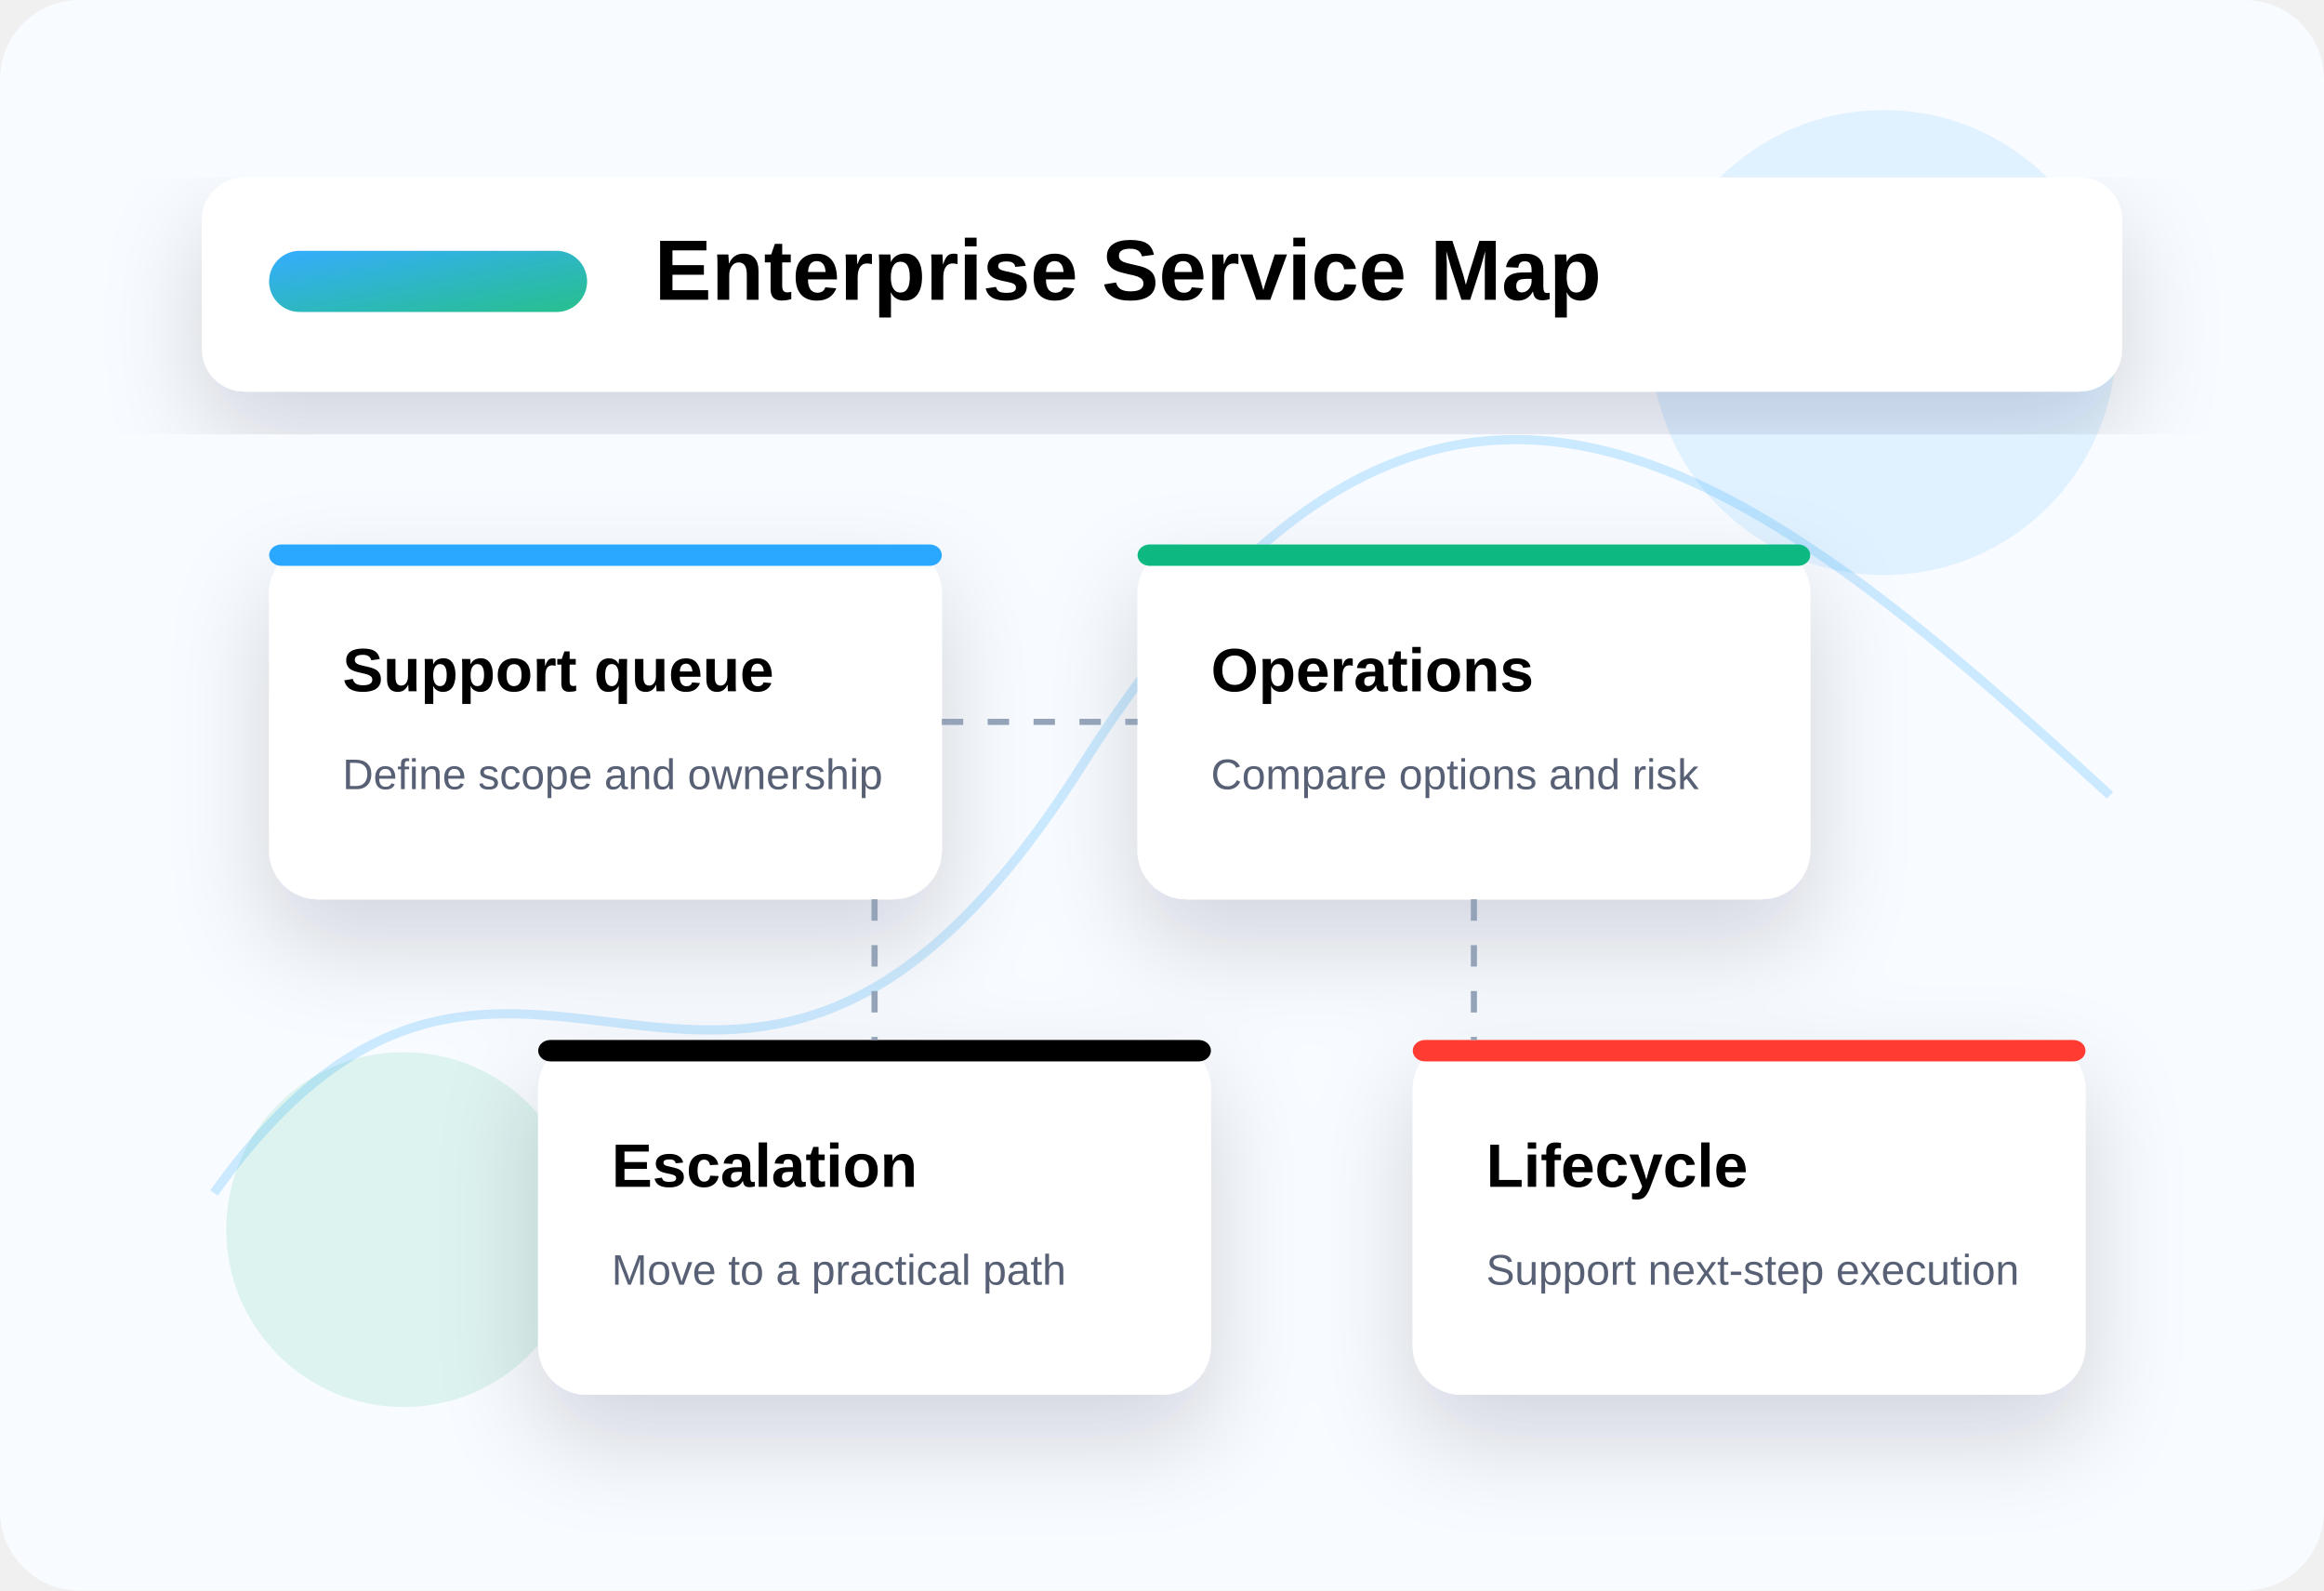
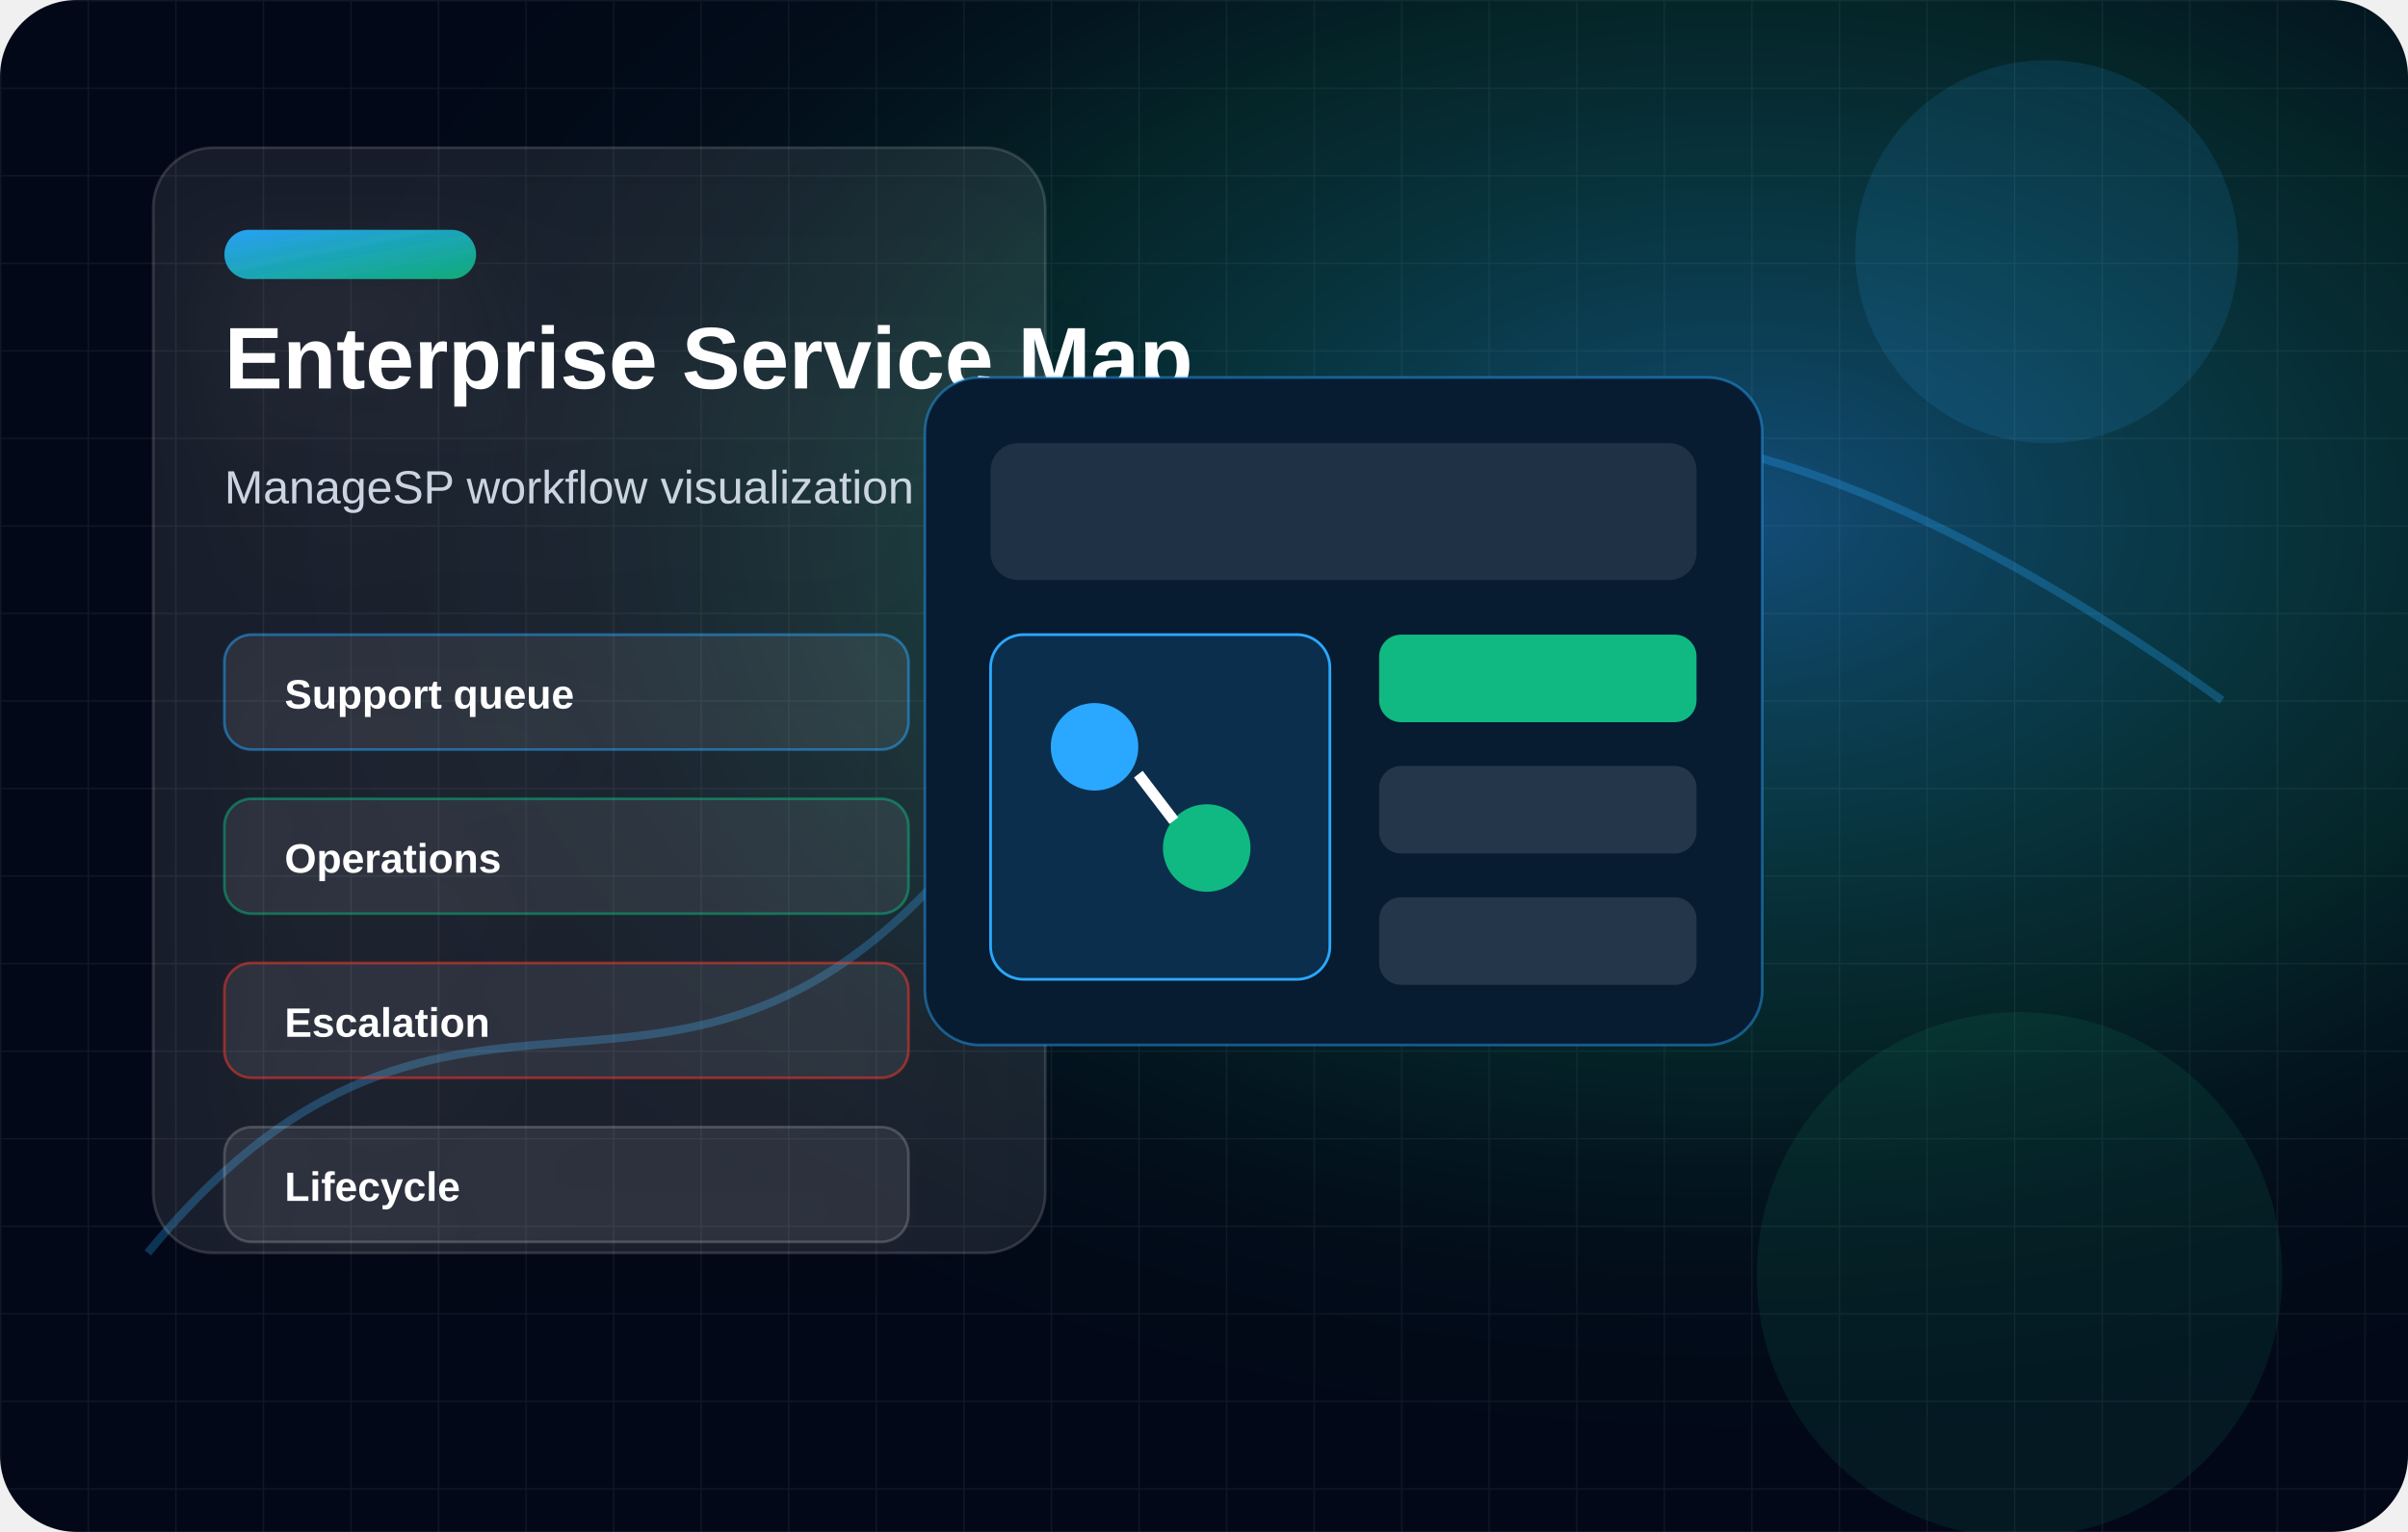
- <svg xmlns="http://www.w3.org/2000/svg" width="760" height="520" viewBox="0 0 760 520" role="img" aria-labelledby="title desc">
+ <svg xmlns="http://www.w3.org/2000/svg" width="880" height="560" viewBox="0 0 880 560" role="img" aria-labelledby="title desc">
  <defs>
    <linearGradient id="g" x1="0" y1="0" x2="1" y2="1">
      <stop offset="0" stop-color="#2AA8FF" stop-opacity=".95" />
      <stop offset="1" stop-color="#10B981" stop-opacity=".9" />
    </linearGradient>
+     <radialGradient id="r" cx=".72" cy=".34" r=".62">
+       <stop offset="0" stop-color="#2AA8FF" stop-opacity=".42" />
+       <stop offset=".55" stop-color="#10B981" stop-opacity=".16" />
+       <stop offset="1" stop-color="#020817" stop-opacity="0" />
+     </radialGradient>
+     <pattern id="grid" width="32" height="32" patternUnits="userSpaceOnUse">
+       <path d="M32 0H0V32" fill="none" stroke="#ffffff" stroke-opacity=".06" />
+     </pattern>
    <filter id="s" x="-20%" y="-20%" width="140%" height="140%">
-       <feDropShadow dx="0" dy="14" stdDeviation="16" flood-color="#0f172a" flood-opacity=".16" />
+       <feDropShadow dx="0" dy="18" stdDeviation="18" flood-color="#000000" flood-opacity=".28" />
    </filter>
  </defs>
-   <rect width="760" height="520" rx="26" fill="#f8fbff" />
-   <path d="M70 390 C170 250 240 430 354 250 S570 150 690 260" fill="none" stroke="#2AA8FF" stroke-width="3" stroke-opacity=".22" />
-   <circle cx="616" cy="112" r="76" fill="#2AA8FF" opacity=".12" />
-   <circle cx="132" cy="402" r="58" fill="#10B981" opacity=".12" />
-   <rect x="66" y="58" width="628" height="70" rx="14" fill="#fff" filter="url(#s)" />
-   <rect x="88" y="82" width="104" height="20" rx="10" fill="url(#g)" />
-   <text x="214" y="98" font-family="Segoe UI, Arial" font-size="28" font-weight="800" fill="#000">Enterprise Service Map</text>
+   <rect width="880" height="560" rx="28" fill="#020817" />
+   <rect width="880" height="560" rx="28" fill="url(#grid)" />
+   <rect width="880" height="560" rx="28" fill="url(#r)" />
+   <path d="M54 458 C174 312 255 456 374 282 S640 132 812 256" fill="none" stroke="#2AA8FF" stroke-width="3" stroke-opacity=".28" />
  <g filter="url(#s)">
-     <rect x="88" y="178" width="220" height="116" rx="16" fill="#fff" />
-     <rect x="88" y="178" width="220" height="7" rx="4" fill="#2AA8FF" />
-     <text x="112" y="226" font-family="Segoe UI, Arial" font-size="20" font-weight="800" fill="#000">Support queue</text>
-     <text x="112" y="258" font-family="Segoe UI, Arial" font-size="14" fill="#586174">Define scope and ownership</text>
-     <rect x="372" y="178" width="220" height="116" rx="16" fill="#fff" />
-     <rect x="372" y="178" width="220" height="7" rx="4" fill="#10B981" />
-     <text x="396" y="226" font-family="Segoe UI, Arial" font-size="20" font-weight="800" fill="#000">Operations</text>
-     <text x="396" y="258" font-family="Segoe UI, Arial" font-size="14" fill="#586174">Compare options and risk</text>
-     <rect x="176" y="340" width="220" height="116" rx="16" fill="#fff" />
-     <rect x="176" y="340" width="220" height="7" rx="4" fill="#000" />
-     <text x="200" y="388" font-family="Segoe UI, Arial" font-size="20" font-weight="800" fill="#000">Escalation</text>
-     <text x="200" y="420" font-family="Segoe UI, Arial" font-size="14" fill="#586174">Move to a practical path</text>
-     <rect x="462" y="340" width="220" height="116" rx="16" fill="#fff" />
-     <rect x="462" y="340" width="220" height="7" rx="4" fill="#ff3b30" />
-     <text x="486" y="388" font-family="Segoe UI, Arial" font-size="20" font-weight="800" fill="#000">Lifecycle</text>
-     <text x="486" y="420" font-family="Segoe UI, Arial" font-size="14" fill="#586174">Support next-step execution</text>
+     <rect x="56" y="54" width="326" height="404" rx="22" fill="rgba(255,255,255,.08)" stroke="rgba(255,255,255,.14)" />
+     <rect x="82" y="84" width="92" height="18" rx="9" fill="url(#g)" />
+     <text x="82" y="142" font-family="Segoe UI, Arial" font-size="32" font-weight="850" fill="#fff">Enterprise Service Map</text>
+     <text x="82" y="184" font-family="Segoe UI, Arial" font-size="17" fill="#cbd5e1">ManageSP workflow visualization</text>
+     <g font-family="Segoe UI, Arial" font-size="15" font-weight="800" fill="#fff">
+       <rect x="82" y="232" width="250" height="42" rx="10" fill="rgba(255,255,255,.08)" stroke="#2AA8FF" stroke-opacity=".5" />
+       <text x="104" y="259">Support queue</text>
+       <rect x="82" y="292" width="250" height="42" rx="10" fill="rgba(255,255,255,.08)" stroke="#10B981" stroke-opacity=".5" />
+       <text x="104" y="319">Operations</text>
+       <rect x="82" y="352" width="250" height="42" rx="10" fill="rgba(255,255,255,.08)" stroke="#ff3b30" stroke-opacity=".5" />
+       <text x="104" y="379">Escalation</text>
+       <rect x="82" y="412" width="250" height="42" rx="10" fill="rgba(255,255,255,.08)" stroke="#ffffff" stroke-opacity=".18" />
+       <text x="104" y="439">Lifecycle</text>
+     </g>
  </g>
-   <path d="M308 236 H372 M482 294 V340 M286 294 V340" stroke="#94a3b8" stroke-width="2" stroke-dasharray="7 8" />
+   <g class="motif ops" transform="translate(338 138)">
+     <rect x="0" y="0" width="306" height="244" rx="20" fill="#071b31" stroke="#2AA8FF" stroke-opacity=".45" />
+     <rect x="24" y="24" width="258" height="50" rx="10" fill="rgba(255,255,255,.1)" />
+     <rect x="24" y="94" width="124" height="126" rx="12" fill="rgba(42,168,255,.14)" stroke="#2AA8FF" />
+     <rect x="166" y="94" width="116" height="32" rx="8" fill="#10B981" />
+     <rect x="166" y="142" width="116" height="32" rx="8" fill="rgba(255,255,255,.12)" />
+     <rect x="166" y="190" width="116" height="32" rx="8" fill="rgba(255,255,255,.12)" />
+     <circle cx="62" cy="135" r="16" fill="#2AA8FF" />
+     <circle cx="103" cy="172" r="16" fill="#10B981" />
+     <path d="M78 145 L91 162" stroke="#fff" stroke-width="4" />
+   </g>
+   <circle cx="748" cy="92" r="70" fill="#2AA8FF" opacity=".12" />
+   <circle cx="738" cy="466" r="96" fill="#10B981" opacity=".1" />
</svg>
